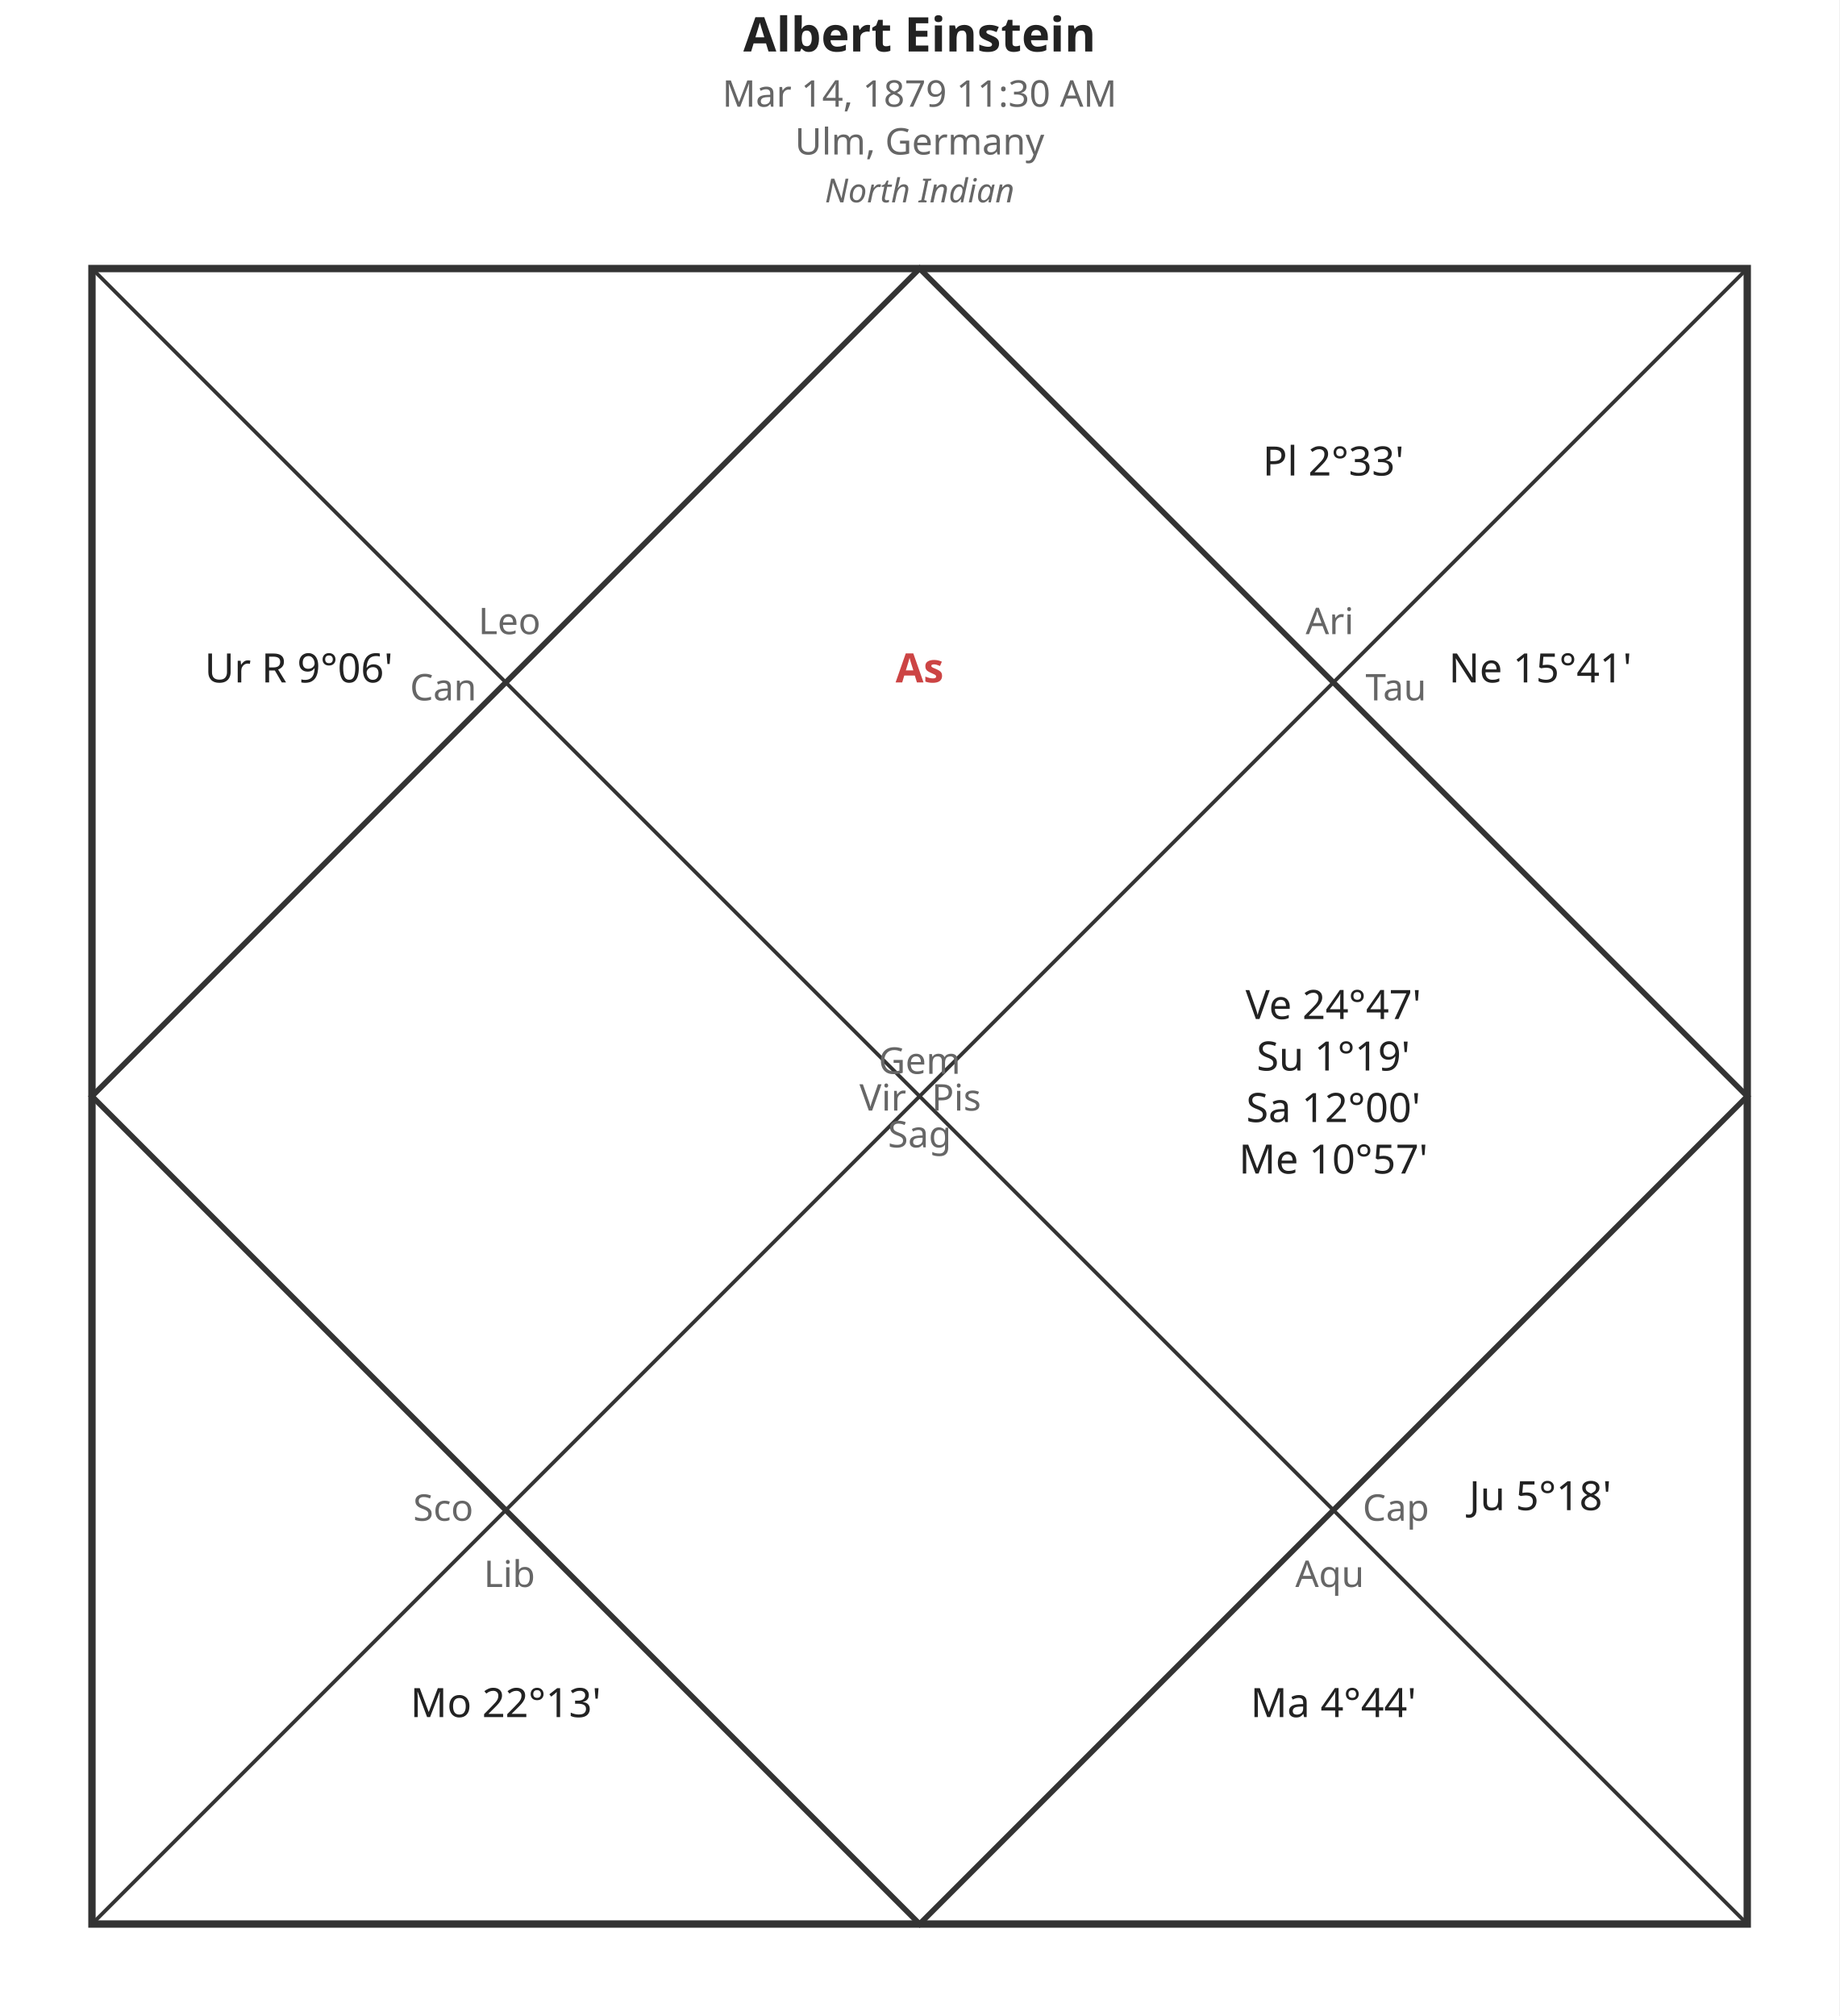
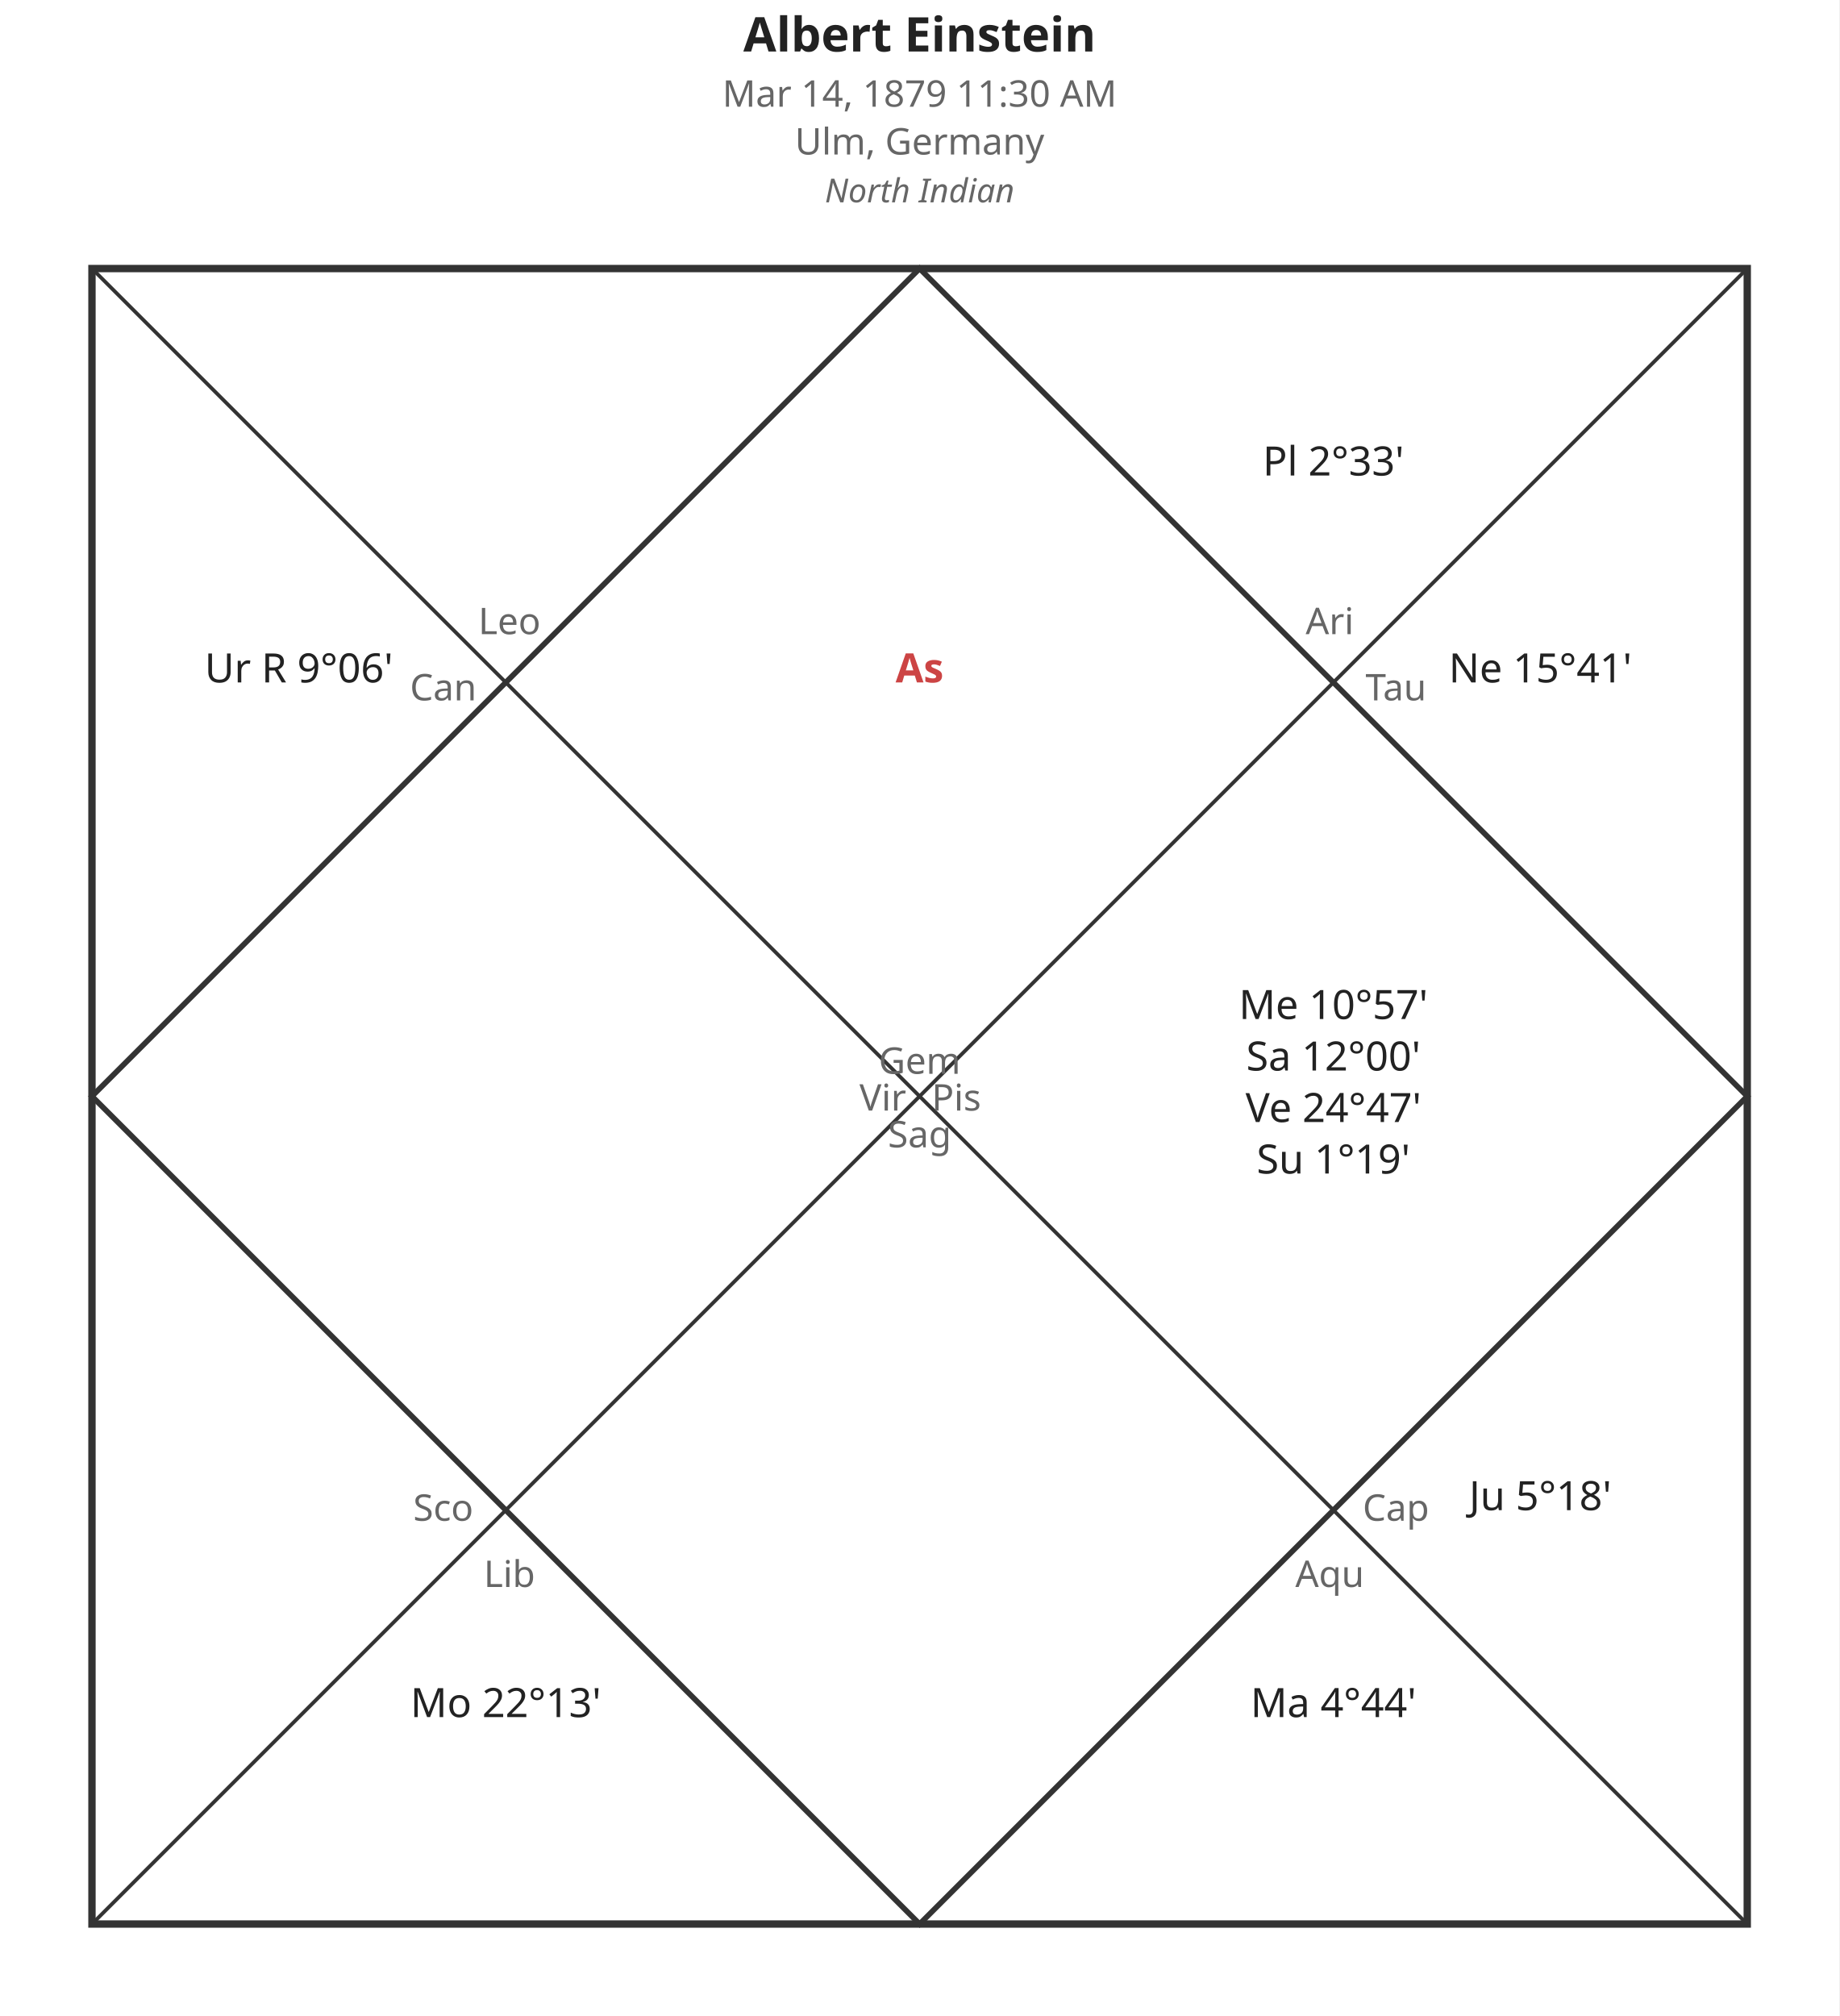
<svg xmlns="http://www.w3.org/2000/svg" baseProfile="full" height="548" version="1.1" width="500">
  <defs />
  <rect fill="#ffffff" height="548" width="500" x="0" y="0" />
  <rect fill="none" height="450.0" stroke="#333333" stroke-width="2" width="450.0" x="25.0" y="73.0" />
  <polygon fill="none" points="250.0,73.0 475.0,298.0 250.0,523.0 25.0,298.0" stroke="#333333" stroke-width="1.5" />
  <line stroke="#333333" stroke-width="1" x1="25.0" x2="475.0" y1="73.0" y2="523.0" />
  <line stroke="#333333" stroke-width="1" x1="475.0" x2="25.0" y1="73.0" y2="523.0" />
  <polygon fill="#fff3e0" opacity="0.4" points="25.0,73.0 250.0,73.0 475.0,73.0" stroke="none" />
  <text dominant-baseline="central" fill="#666666" font-family="sans-serif" font-size="10" text-anchor="middle" x="250.0" y="288.0">Gem</text>
  <text dominant-baseline="central" fill="#666666" font-family="sans-serif" font-size="10" text-anchor="middle" x="240.0" y="298.0">Vir</text>
  <text dominant-baseline="central" fill="#666666" font-family="sans-serif" font-size="10" text-anchor="middle" x="250.0" y="308.0">Sag</text>
  <text dominant-baseline="central" fill="#666666" font-family="sans-serif" font-size="10" text-anchor="middle" x="260.0" y="298.0">Pis</text>
  <text dominant-baseline="central" fill="#666666" font-family="sans-serif" font-size="10" text-anchor="middle" x="120.5" y="186.5">Can</text>
  <text dominant-baseline="central" fill="#666666" font-family="sans-serif" font-size="10" text-anchor="middle" x="138.5" y="168.5">Leo</text>
  <text dominant-baseline="central" fill="#666666" font-family="sans-serif" font-size="10" text-anchor="middle" x="138.5" y="427.5">Lib</text>
  <text dominant-baseline="central" fill="#666666" font-family="sans-serif" font-size="10" text-anchor="middle" x="120.5" y="409.5">Sco</text>
  <text dominant-baseline="central" fill="#666666" font-family="sans-serif" font-size="10" text-anchor="middle" x="379.5" y="409.5">Cap</text>
  <text dominant-baseline="central" fill="#666666" font-family="sans-serif" font-size="10" text-anchor="middle" x="361.5" y="427.5">Aqu</text>
  <text dominant-baseline="central" fill="#666666" font-family="sans-serif" font-size="10" text-anchor="middle" x="361.5" y="168.5">Ari</text>
  <text dominant-baseline="central" fill="#666666" font-family="sans-serif" font-size="10" text-anchor="middle" x="379.5" y="186.5">Tau</text>
  <text fill="#cc4444" font-family="sans-serif" font-size="11" font-weight="bold" text-anchor="middle" x="250.0" y="185.5">As</text>
  <text fill="#222222" font-family="sans-serif" font-size="11" text-anchor="middle" x="81.25" y="185.5">Ur R 9°06'</text>
  <text fill="#222222" font-family="sans-serif" font-size="11" text-anchor="middle" x="137.5" y="466.75">Mo 22°13'</text>
  <text fill="#222222" font-family="sans-serif" font-size="11" text-anchor="middle" x="362.5" y="466.75">Ma 4°44'</text>
  <text fill="#222222" font-family="sans-serif" font-size="11" text-anchor="middle" x="418.75" y="410.5">Ju 5°18'</text>
-   <text fill="#222222" font-family="sans-serif" font-size="11" text-anchor="middle" x="362.5" y="277.0">Ve 24°47'</text>
-   <text fill="#222222" font-family="sans-serif" font-size="11" text-anchor="middle" x="362.5" y="291.0">Su 1°19'</text>
-   <text fill="#222222" font-family="sans-serif" font-size="11" text-anchor="middle" x="362.5" y="305.0">Sa 12°00'</text>
-   <text fill="#222222" font-family="sans-serif" font-size="11" text-anchor="middle" x="362.5" y="319.0">Me 10°57'</text>
+   <text fill="#222222" font-family="sans-serif" font-size="11" text-anchor="middle" x="362.5" y="277.0">Me 10°57'</text>
+   <text fill="#222222" font-family="sans-serif" font-size="11" text-anchor="middle" x="362.5" y="291.0">Sa 12°00'</text>
+   <text fill="#222222" font-family="sans-serif" font-size="11" text-anchor="middle" x="362.5" y="305.0">Ve 24°47'</text>
+   <text fill="#222222" font-family="sans-serif" font-size="11" text-anchor="middle" x="362.5" y="319.0">Su 1°19'</text>
  <text fill="#222222" font-family="sans-serif" font-size="11" text-anchor="middle" x="418.75" y="185.5">Ne 15°41'</text>
  <text fill="#222222" font-family="sans-serif" font-size="11" text-anchor="middle" x="362.5" y="129.25">Pl 2°33'</text>
  <text fill="#222222" font-family="sans-serif" font-size="13" font-weight="bold" text-anchor="middle" x="250.0" y="14">Albert Einstein</text>
  <text fill="#666666" font-family="sans-serif" font-size="10" text-anchor="middle" x="250.0" y="29">Mar 14, 1879  11:30 AM</text>
  <text fill="#666666" font-family="sans-serif" font-size="10" text-anchor="middle" x="250.0" y="42">Ulm, Germany</text>
  <text fill="#666666" font-family="sans-serif" font-size="9" font-style="italic" text-anchor="middle" x="250.0" y="55">North Indian</text>
</svg>
